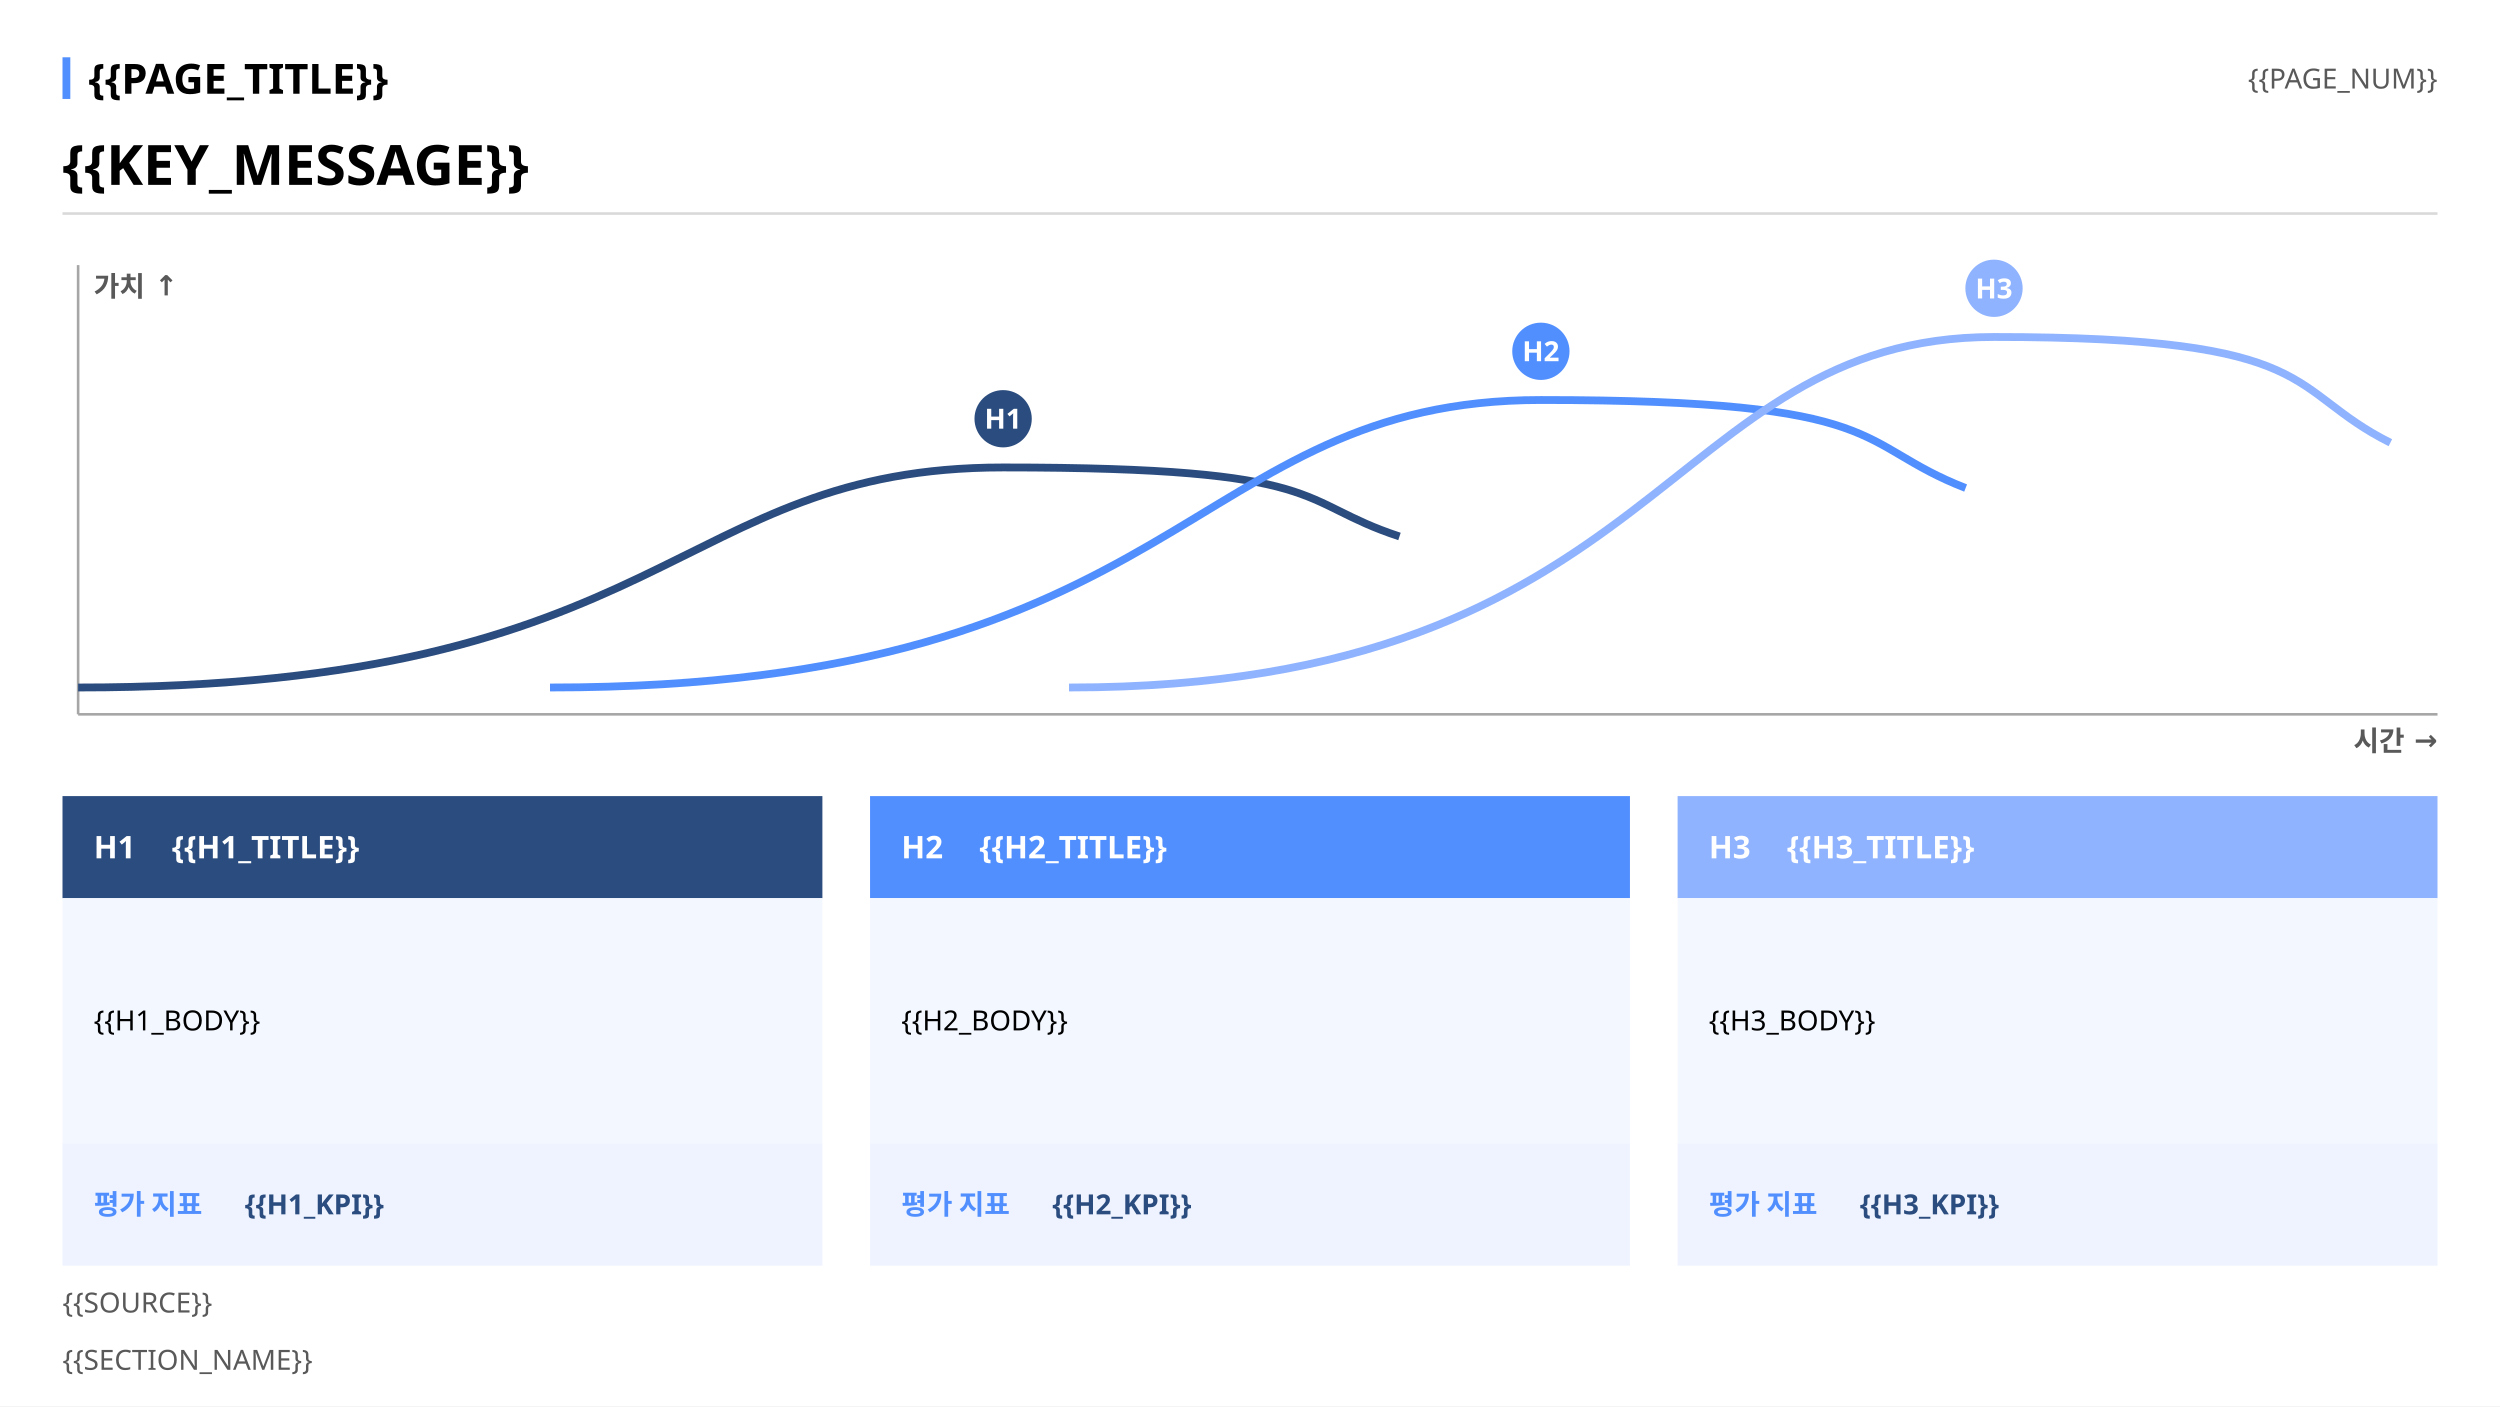
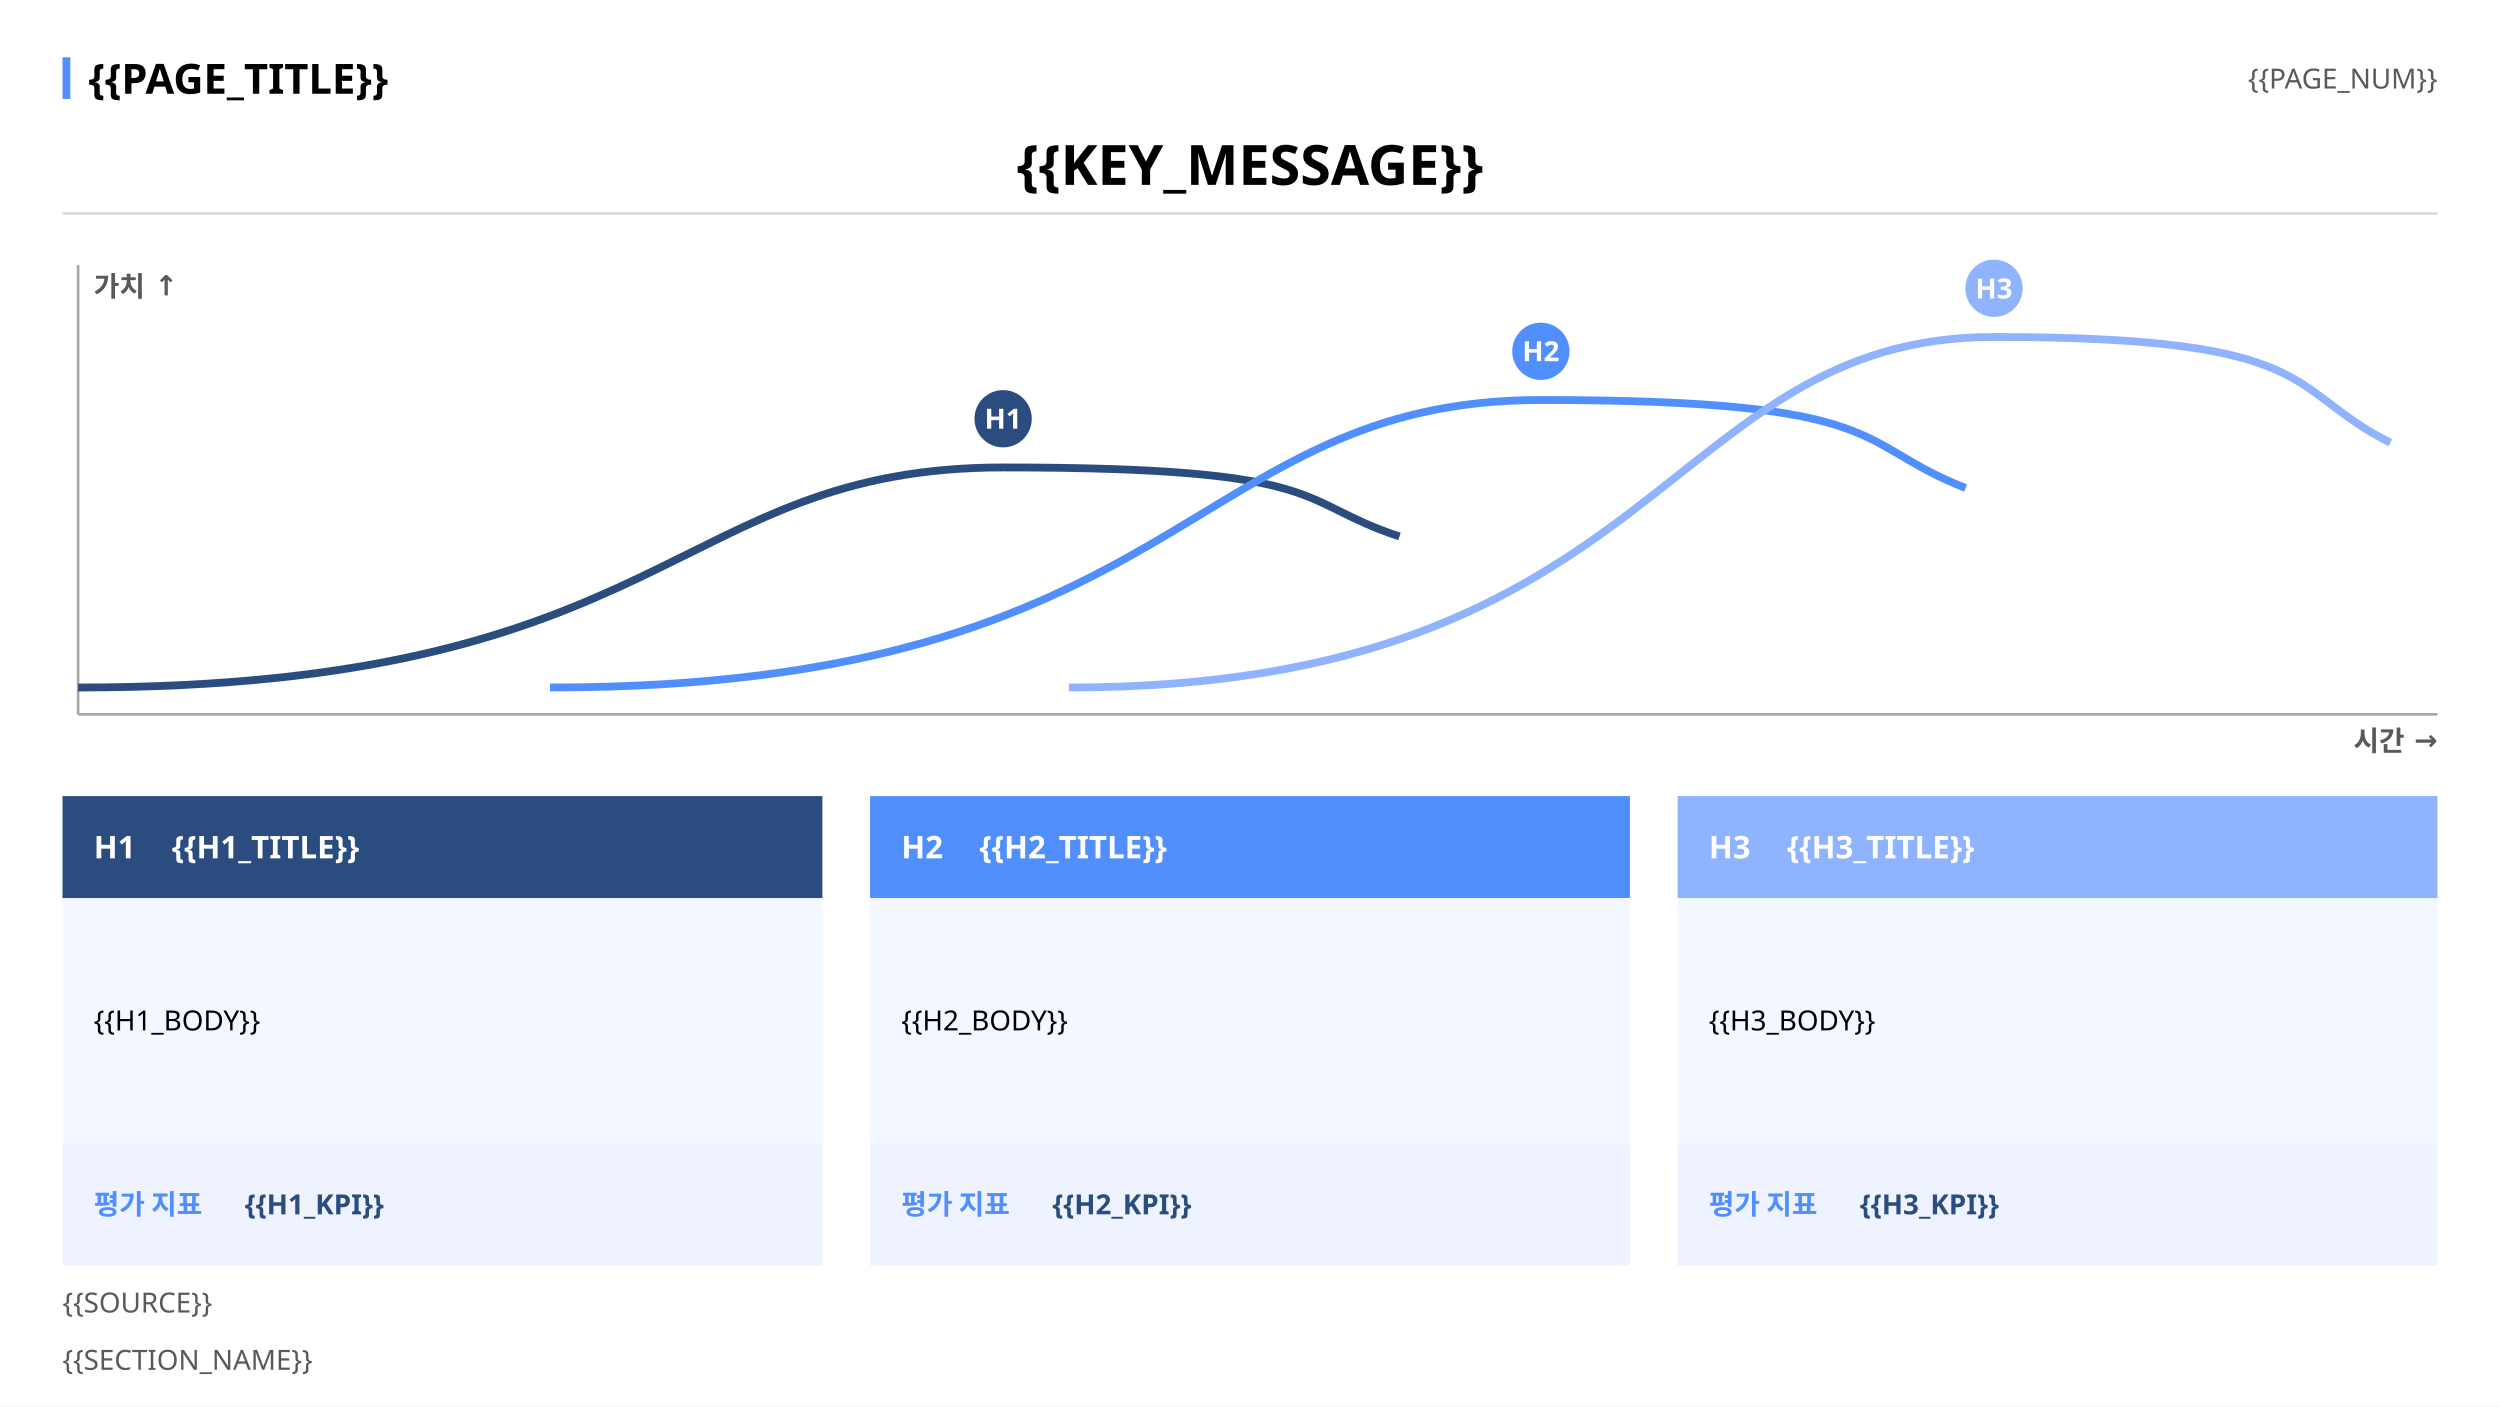
<svg xmlns="http://www.w3.org/2000/svg" viewBox="0 0 960 540" data-pptx-master="innergen-biz-master-16x9" data-pptx-master-name="이너젠 뉴 사업소개 16:9" data-pptx-layout="innergen-biz-three-horizons" data-pptx-layout-name="이너젠 뉴 사업소개 성장 3지평(H1·H2·H3)">
  <rect id="master-bg" x="0" y="0" width="960" height="540" fill="#FFFFFF" data-pptx-layer="master" data-pptx-editable="false" />
  <rect id="title-bar" x="24" y="22" width="3" height="16" fill="#518FFF" data-pptx-layer="layout" data-pptx-editable="false" />
  <line id="governing-rule" x1="24" y1="82" x2="936" y2="82" stroke="#D9D9D9" stroke-width="1" data-pptx-layer="layout" data-pptx-editable="false" />
  <line id="axis-x" x1="30" y1="274.3" x2="936" y2="274.3" stroke="#A6A6A6" stroke-width="1" data-pptx-layer="layout" data-pptx-editable="false" />
  <line id="axis-y" x1="30" y1="101.8" x2="30" y2="274.3" stroke="#A6A6A6" stroke-width="1" data-pptx-layer="layout" data-pptx-editable="false" />
  <text id="x-label" x="936" y="288.3" text-anchor="end" font-family="&quot;IBM Plex Sans KR&quot;, &quot;Malgun Gothic&quot;, sans-serif" font-size="10.67" font-weight="700" fill="#595959" data-pptx-layer="layout" data-pptx-editable="false">시간 →</text>
  <text id="y-label" x="36" y="113.8" font-family="&quot;IBM Plex Sans KR&quot;, &quot;Malgun Gothic&quot;, sans-serif" font-size="10.67" font-weight="700" fill="#595959" data-pptx-layer="layout" data-pptx-editable="false">가치 ↑</text>
  <rect id="h1-head" x="24" y="305.7" width="291.8" height="39.2" fill="#2B4C7E" data-pptx-layer="layout" data-pptx-editable="false" />
  <text id="h1-code" x="36" y="329.6" font-family="&quot;IBM Plex Sans KR&quot;, &quot;Malgun Gothic&quot;, sans-serif" font-size="12" font-weight="700" fill="#FFFFFF" data-pptx-layer="layout" data-pptx-editable="false">H1</text>
  <rect id="h1-body-bg" x="24" y="344.9" width="291.8" height="94.1" fill="#F3F7FF" data-pptx-layer="layout" data-pptx-editable="false" />
  <rect id="h1-kpi-bg" x="24" y="439" width="291.8" height="47" fill="#EEF3FF" data-pptx-layer="layout" data-pptx-editable="false" />
  <text id="h1-kpi-label" x="36" y="466.3" font-family="&quot;IBM Plex Sans KR&quot;, &quot;Malgun Gothic&quot;, sans-serif" font-size="10.67" font-weight="700" fill="#518FFF" data-pptx-layer="layout" data-pptx-editable="false">평가 지표</text>
  <rect id="h2-head" x="334.1" y="305.7" width="291.8" height="39.2" fill="#518FFF" data-pptx-layer="layout" data-pptx-editable="false" />
  <text id="h2-code" x="346.1" y="329.6" font-family="&quot;IBM Plex Sans KR&quot;, &quot;Malgun Gothic&quot;, sans-serif" font-size="12" font-weight="700" fill="#FFFFFF" data-pptx-layer="layout" data-pptx-editable="false">H2</text>
  <rect id="h2-body-bg" x="334.1" y="344.9" width="291.8" height="94.1" fill="#F3F7FF" data-pptx-layer="layout" data-pptx-editable="false" />
  <rect id="h2-kpi-bg" x="334.1" y="439" width="291.8" height="47" fill="#EEF3FF" data-pptx-layer="layout" data-pptx-editable="false" />
  <text id="h2-kpi-label" x="346.1" y="466.3" font-family="&quot;IBM Plex Sans KR&quot;, &quot;Malgun Gothic&quot;, sans-serif" font-size="10.67" font-weight="700" fill="#518FFF" data-pptx-layer="layout" data-pptx-editable="false">평가 지표</text>
  <rect id="h3-head" x="644.2" y="305.7" width="291.8" height="39.2" fill="#8FB3FF" data-pptx-layer="layout" data-pptx-editable="false" />
  <text id="h3-code" x="656.2" y="329.6" font-family="&quot;IBM Plex Sans KR&quot;, &quot;Malgun Gothic&quot;, sans-serif" font-size="12" font-weight="700" fill="#FFFFFF" data-pptx-layer="layout" data-pptx-editable="false">H3</text>
  <rect id="h3-body-bg" x="644.2" y="344.9" width="291.8" height="94.1" fill="#F3F7FF" data-pptx-layer="layout" data-pptx-editable="false" />
  <rect id="h3-kpi-bg" x="644.2" y="439" width="291.8" height="47" fill="#EEF3FF" data-pptx-layer="layout" data-pptx-editable="false" />
  <text id="h3-kpi-label" x="656.2" y="466.3" font-family="&quot;IBM Plex Sans KR&quot;, &quot;Malgun Gothic&quot;, sans-serif" font-size="10.67" font-weight="700" fill="#518FFF" data-pptx-layer="layout" data-pptx-editable="false">평가 지표</text>
  <path id="h1-curve" d="M 30 264 C 258.3 264 258.3 179.5 385.2 179.5 S 496.8 192.7 537.4 206" fill="none" stroke="#2B4C7E" stroke-width="3" />
  <path id="h2-curve" d="M 211.2 264 C 455.8 264 455.8 153.6 591.7 153.6 S 711.3 170.5 754.8 187.4" fill="none" stroke="#518FFF" stroke-width="3" />
  <path id="h3-curve" d="M 410.5 264 C 638.8 264 638.8 129.4 765.7 129.4 S 877.3 149.7 917.9 170" fill="none" stroke="#8FB3FF" stroke-width="3" />
  <circle id="h1-tag" cx="385.2" cy="160.8" r="11" fill="#2B4C7E" />
  <text id="h1-tag-no" x="385.2" y="164.6" text-anchor="middle" font-family="&quot;IBM Plex Sans KR&quot;, &quot;Malgun Gothic&quot;, sans-serif" font-size="10.67" font-weight="700" fill="#FFFFFF">H1</text>
  <circle id="h2-tag" cx="591.7" cy="134.9" r="11" fill="#518FFF" />
  <text id="h2-tag-no" x="591.7" y="138.7" text-anchor="middle" font-family="&quot;IBM Plex Sans KR&quot;, &quot;Malgun Gothic&quot;, sans-serif" font-size="10.67" font-weight="700" fill="#FFFFFF">H2</text>
  <circle id="h3-tag" cx="765.7" cy="110.7" r="11" fill="#8FB3FF" />
  <text id="h3-tag-no" x="765.7" y="114.6" text-anchor="middle" font-family="&quot;IBM Plex Sans KR&quot;, &quot;Malgun Gothic&quot;, sans-serif" font-size="10.67" font-weight="700" fill="#FFFFFF">H3</text>
  <g id="content-title" data-pptx-placeholder="title" data-pptx-placeholder-bounds="34 20 760 22">
    <text id="content-title-carrier" data-pptx-placeholder-carrier="true" x="34" y="36" font-family="&quot;IBM Plex Sans KR&quot;, &quot;Malgun Gothic&quot;, sans-serif" font-size="16" font-weight="700" fill="#000000">{{PAGE_TITLE}}</text>
  </g>
  <g id="key-message" data-pptx-placeholder="body" data-pptx-placeholder-idx="90" data-pptx-placeholder-bounds="24 50 912 28">
-     <text id="key-message-carrier" data-pptx-placeholder-carrier="true" x="24" y="71" font-family="&quot;IBM Plex Sans KR&quot;, &quot;Malgun Gothic&quot;, sans-serif" font-size="21.33" font-weight="700" fill="#000000">{{KEY_MESSAGE}}</text>
+     <text id="key-message-carrier" data-pptx-placeholder-carrier="true" x="480" text-anchor="middle" data-governing-emphasis-color="#A4C700" y="71" font-family="&quot;IBM Plex Sans KR&quot;, &quot;Malgun Gothic&quot;, sans-serif" font-size="21.33" font-weight="700" fill="#000000">{{KEY_MESSAGE}}</text>
  </g>
  <g id="h1-title" data-pptx-placeholder="body" data-pptx-placeholder-anchor="middle" data-pptx-placeholder-idx="1" data-pptx-placeholder-bounds="66 305.7 241.8 39.2">
    <text id="h1-title-carrier" data-pptx-placeholder-carrier="true" x="66" y="329.6" font-family="&quot;IBM Plex Sans KR&quot;, &quot;Malgun Gothic&quot;, sans-serif" font-size="12" font-weight="700" fill="#FFFFFF">{{H1_TITLE}}</text>
  </g>
  <g id="h1-body" data-pptx-placeholder="body" data-pptx-placeholder-anchor="middle" data-pptx-placeholder-idx="2" data-pptx-placeholder-bounds="36 344.9 267.8 94.1">
    <text id="h1-body-carrier" data-pptx-placeholder-carrier="true" x="36" y="395.68" font-family="&quot;IBM Plex Sans KR&quot;, &quot;Malgun Gothic&quot;, sans-serif" font-size="10.67" font-weight="400" fill="#000000">{{H1_BODY}}</text>
  </g>
  <g id="h1-kpi" data-pptx-placeholder="body" data-pptx-placeholder-anchor="middle" data-pptx-placeholder-idx="3" data-pptx-placeholder-bounds="94 439 211.8 47">
    <text id="h1-kpi-carrier" data-pptx-placeholder-carrier="true" x="94" y="466.3" font-family="&quot;IBM Plex Sans KR&quot;, &quot;Malgun Gothic&quot;, sans-serif" font-size="10.67" font-weight="700" fill="#2B4C7E">{{H1_KPI}}</text>
  </g>
  <g id="h2-title" data-pptx-placeholder="body" data-pptx-placeholder-anchor="middle" data-pptx-placeholder-idx="4" data-pptx-placeholder-bounds="376.1 305.7 241.8 39.2">
    <text id="h2-title-carrier" data-pptx-placeholder-carrier="true" x="376.1" y="329.6" font-family="&quot;IBM Plex Sans KR&quot;, &quot;Malgun Gothic&quot;, sans-serif" font-size="12" font-weight="700" fill="#FFFFFF">{{H2_TITLE}}</text>
  </g>
  <g id="h2-body" data-pptx-placeholder="body" data-pptx-placeholder-anchor="middle" data-pptx-placeholder-idx="5" data-pptx-placeholder-bounds="346.1 344.9 267.8 94.1">
    <text id="h2-body-carrier" data-pptx-placeholder-carrier="true" x="346.1" y="395.68" font-family="&quot;IBM Plex Sans KR&quot;, &quot;Malgun Gothic&quot;, sans-serif" font-size="10.67" font-weight="400" fill="#000000">{{H2_BODY}}</text>
  </g>
  <g id="h2-kpi" data-pptx-placeholder="body" data-pptx-placeholder-anchor="middle" data-pptx-placeholder-idx="6" data-pptx-placeholder-bounds="404.1 439 211.8 47">
    <text id="h2-kpi-carrier" data-pptx-placeholder-carrier="true" x="404.1" y="466.3" font-family="&quot;IBM Plex Sans KR&quot;, &quot;Malgun Gothic&quot;, sans-serif" font-size="10.67" font-weight="700" fill="#2B4C7E">{{H2_KPI}}</text>
  </g>
  <g id="h3-title" data-pptx-placeholder="body" data-pptx-placeholder-anchor="middle" data-pptx-placeholder-idx="7" data-pptx-placeholder-bounds="686.2 305.7 241.8 39.2">
    <text id="h3-title-carrier" data-pptx-placeholder-carrier="true" x="686.2" y="329.6" font-family="&quot;IBM Plex Sans KR&quot;, &quot;Malgun Gothic&quot;, sans-serif" font-size="12" font-weight="700" fill="#FFFFFF">{{H3_TITLE}}</text>
  </g>
  <g id="h3-body" data-pptx-placeholder="body" data-pptx-placeholder-anchor="middle" data-pptx-placeholder-idx="8" data-pptx-placeholder-bounds="656.2 344.9 267.8 94.1">
    <text id="h3-body-carrier" data-pptx-placeholder-carrier="true" x="656.2" y="395.68" font-family="&quot;IBM Plex Sans KR&quot;, &quot;Malgun Gothic&quot;, sans-serif" font-size="10.67" font-weight="400" fill="#000000">{{H3_BODY}}</text>
  </g>
  <g id="h3-kpi" data-pptx-placeholder="body" data-pptx-placeholder-anchor="middle" data-pptx-placeholder-idx="9" data-pptx-placeholder-bounds="714.2 439 211.8 47">
    <text id="h3-kpi-carrier" data-pptx-placeholder-carrier="true" x="714.2" y="466.3" font-family="&quot;IBM Plex Sans KR&quot;, &quot;Malgun Gothic&quot;, sans-serif" font-size="10.67" font-weight="700" fill="#2B4C7E">{{H3_KPI}}</text>
  </g>
  <g id="source-note" data-pptx-placeholder="body" data-pptx-placeholder-idx="91" data-pptx-placeholder-bounds="24 492 912 16">
    <text id="source-note-carrier" data-pptx-placeholder-carrier="true" x="24" y="504" font-family="&quot;IBM Plex Sans KR&quot;, &quot;Malgun Gothic&quot;, sans-serif" font-size="10.67" font-weight="400" fill="#595959">{{SOURCE}}</text>
  </g>
  <g id="footer-section" data-pptx-placeholder="footer" data-pptx-placeholder-bounds="24 514 600 16">
    <text id="footer-section-carrier" data-pptx-placeholder-carrier="true" x="24" y="526" font-family="&quot;IBM Plex Sans KR&quot;, &quot;Malgun Gothic&quot;, sans-serif" font-size="10.67" font-weight="400" fill="#595959">{{SECTION_NAME}}</text>
  </g>
  <g id="page-number" data-pptx-placeholder="slide-number" data-pptx-placeholder-bounds="880 20 56 18">
    <text id="page-number-carrier" data-pptx-placeholder-carrier="true" x="936" y="34" text-anchor="end" font-family="&quot;IBM Plex Sans KR&quot;, &quot;Malgun Gothic&quot;, sans-serif" font-size="10.67" font-weight="400" fill="#595959">{{PAGE_NUM}}</text>
  </g>
</svg>
